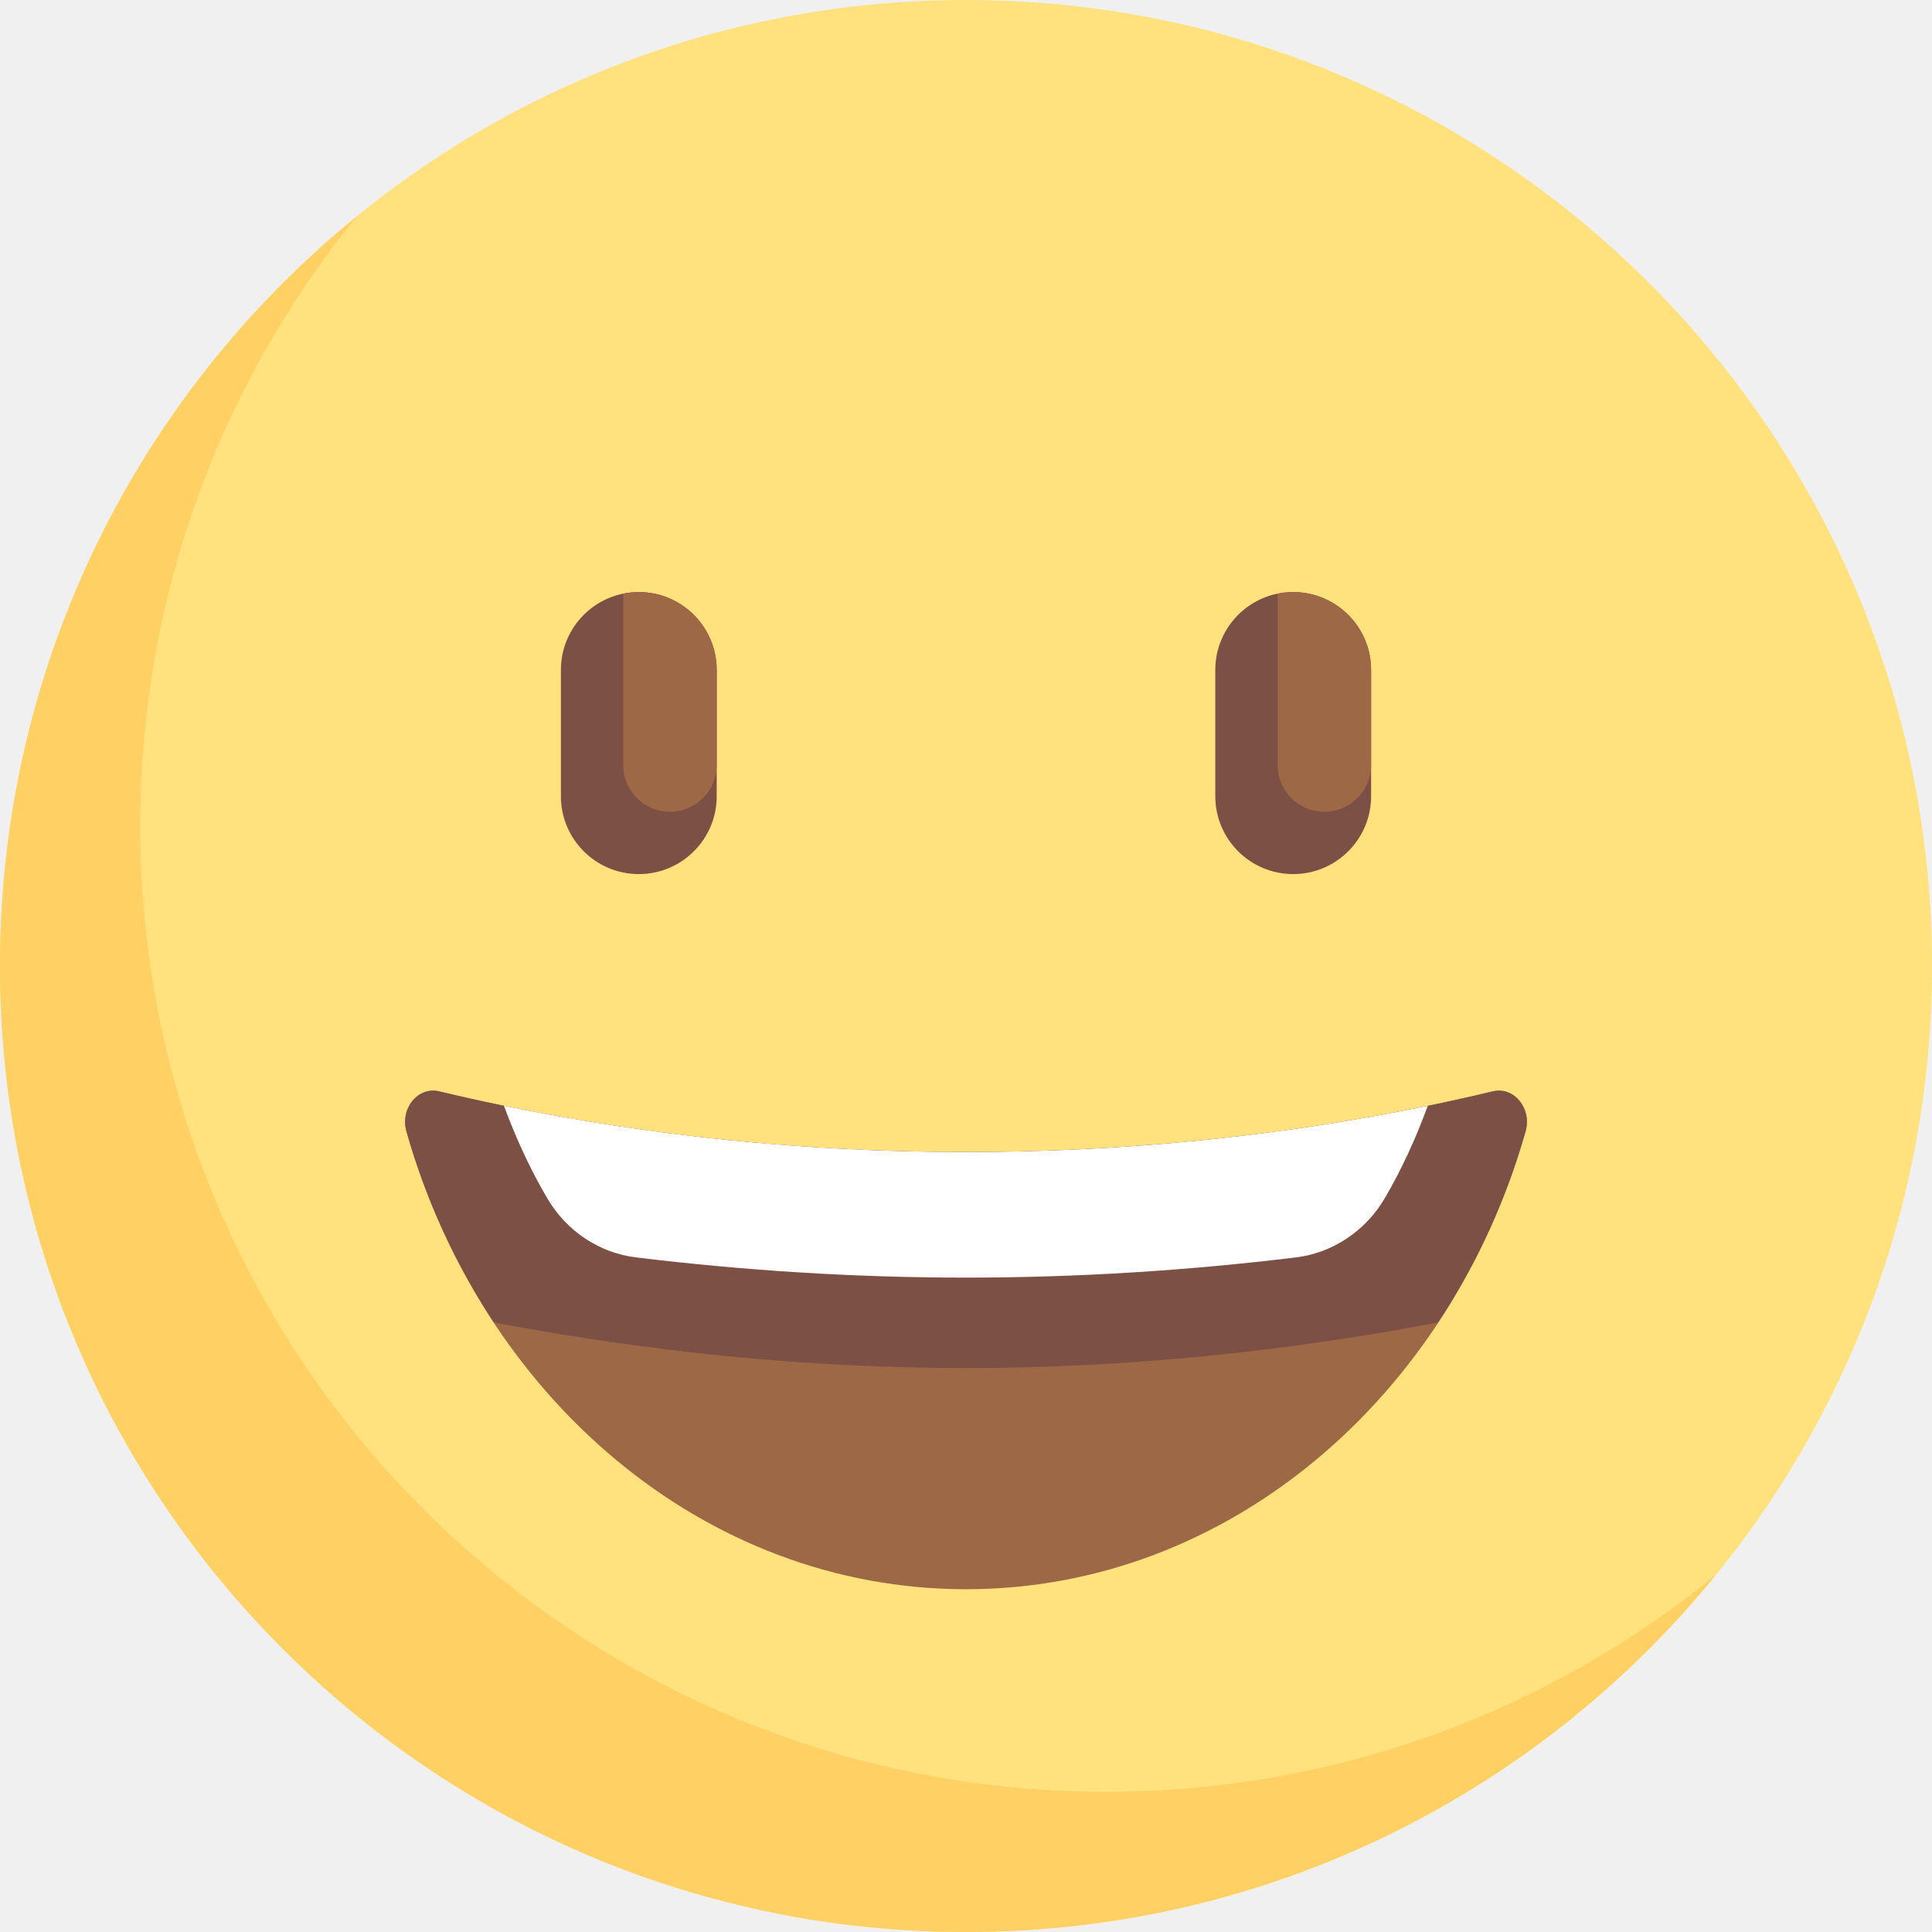
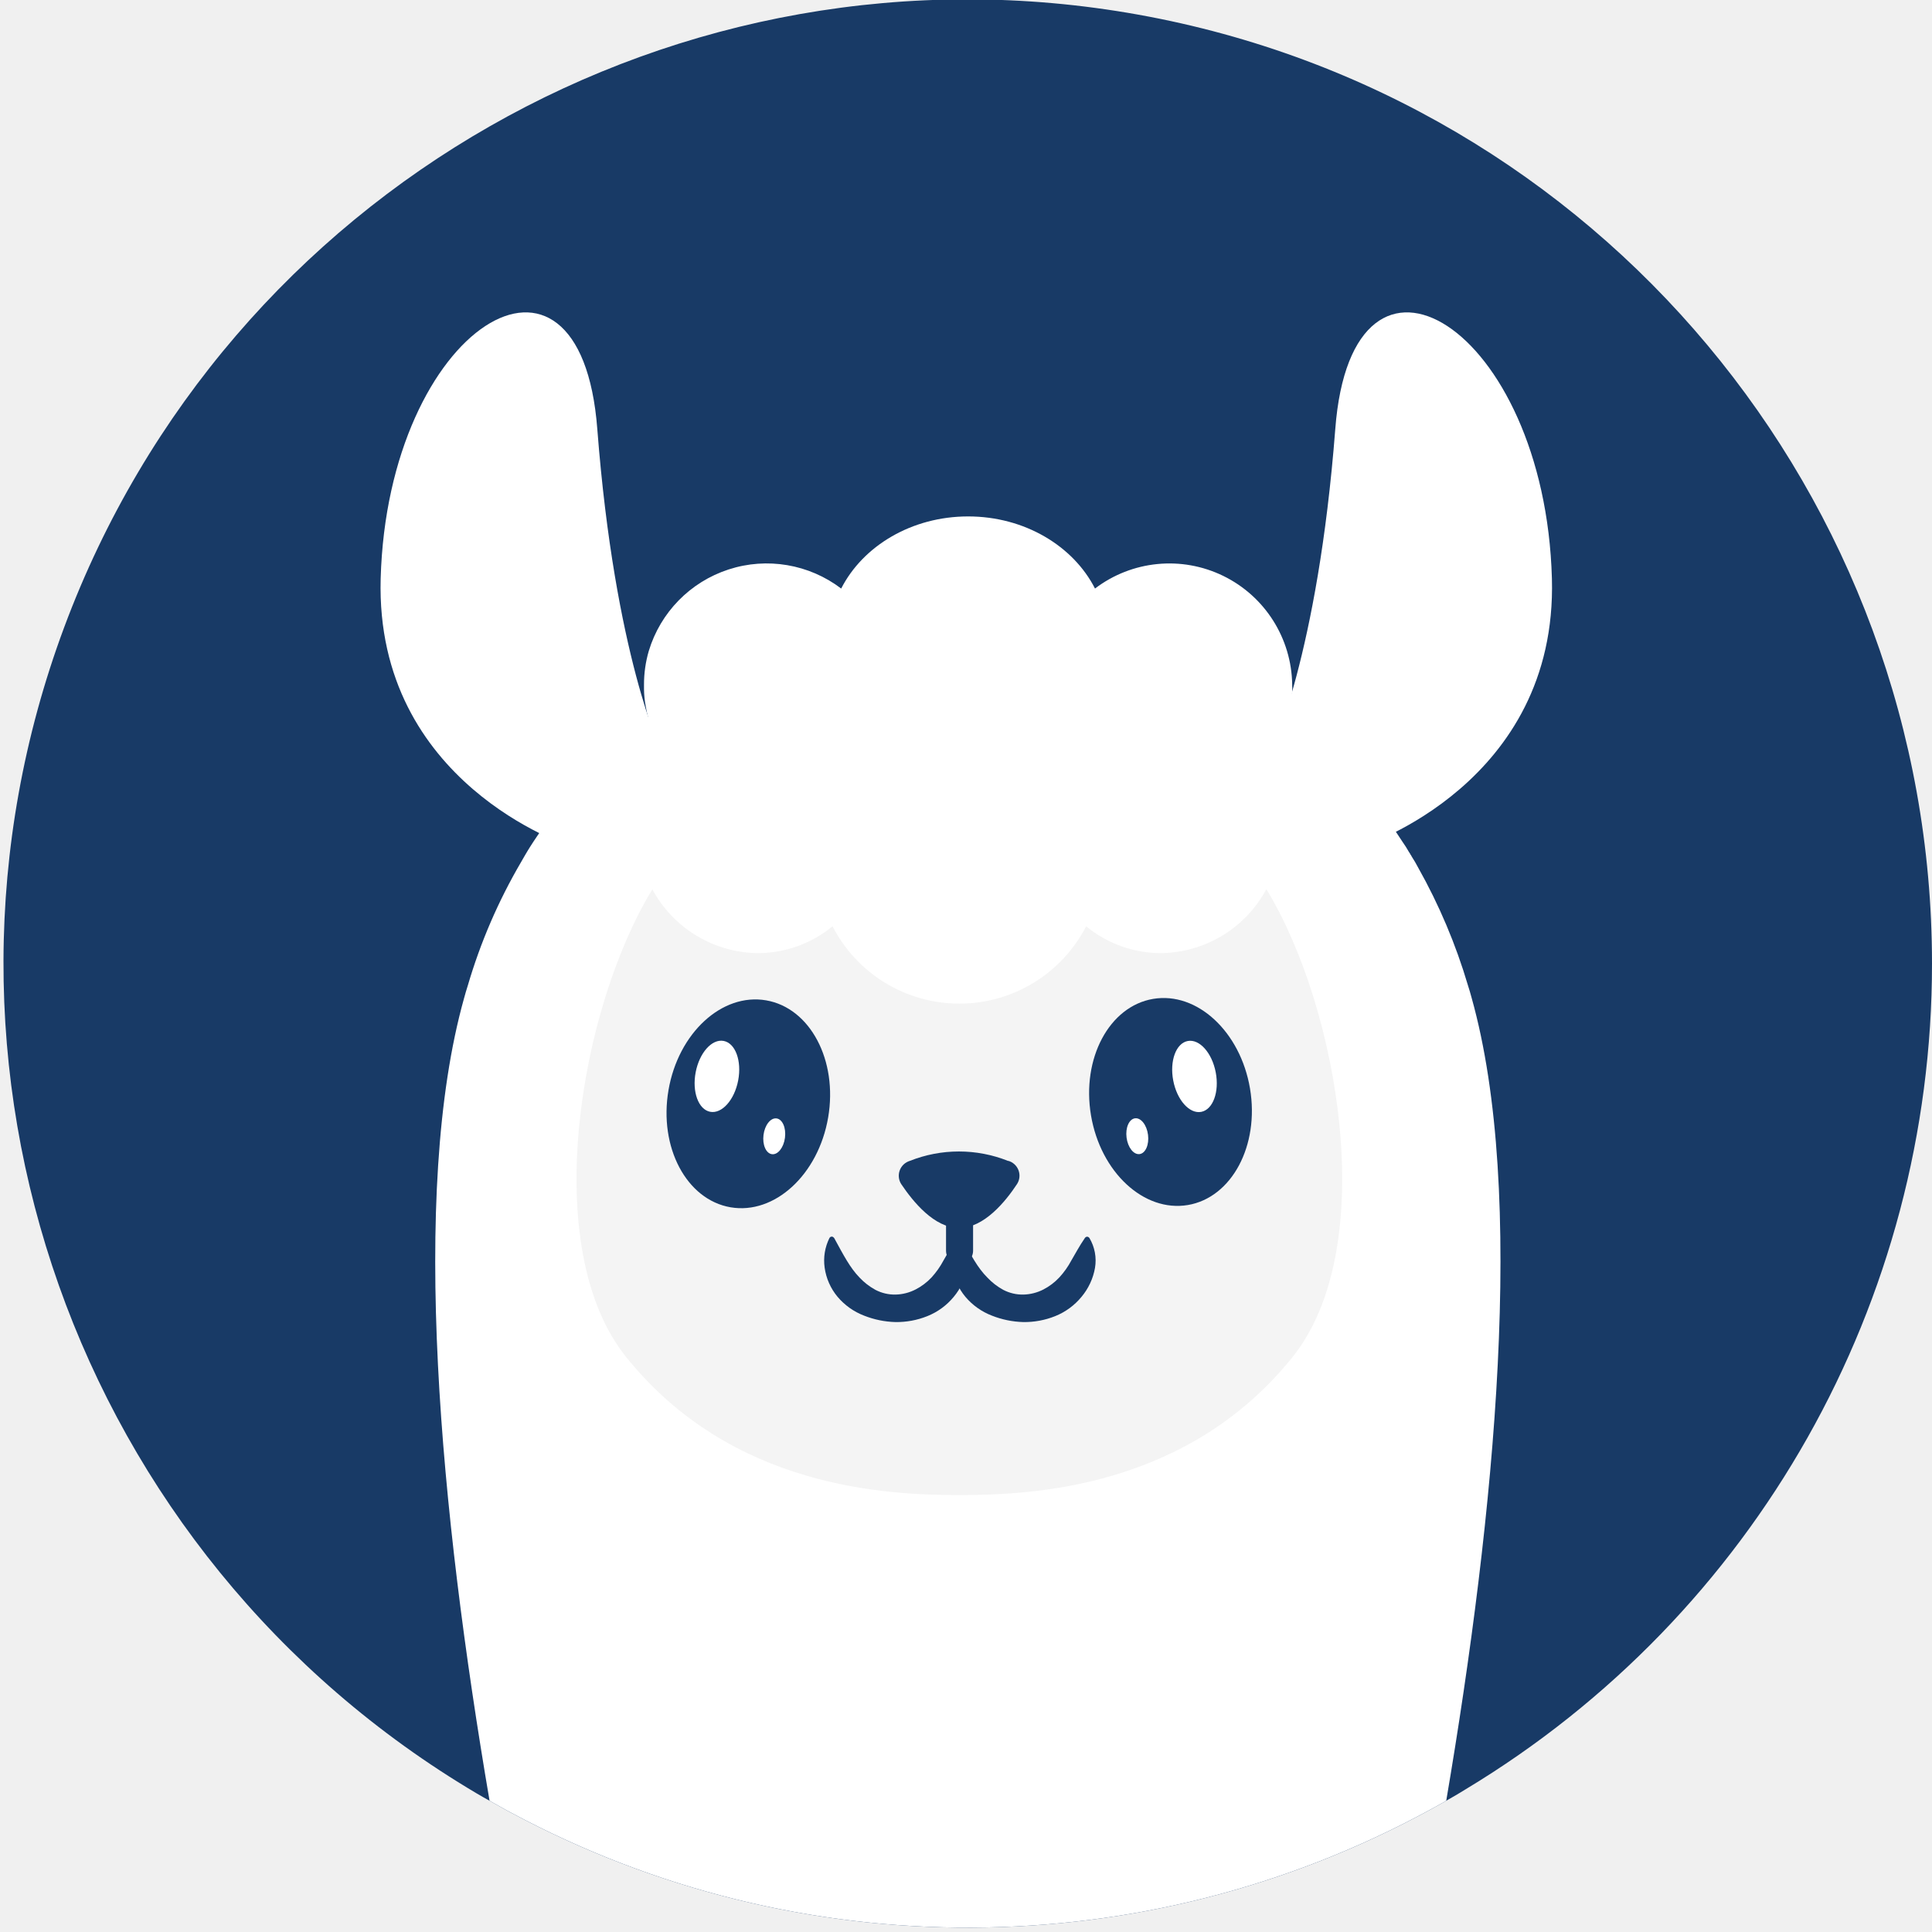
- <svg xmlns="http://www.w3.org/2000/svg" version="1.1" id="Capa_1" x="0px" y="0px" viewBox="0 0 512 512" style="enable-background:new 0 0 512 512;" xml:space="preserve">
-   <circle style="fill:#FFE17D;" cx="256" cy="256" r="256" />
-   <path style="fill:#FFD164;" d="M293.161,474.839c-141.385,0-256-114.615-256-256c0-61.227,21.521-117.411,57.376-161.463  C36.863,104.316,0,175.842,0,256c0,141.385,114.615,256,256,256c80.159,0,151.685-36.864,198.626-94.538  C410.573,453.317,354.389,474.839,293.161,474.839z" />
-   <path style="fill:#9C6846;" d="M256,305.305c-49.323,0-96.405-5.727-139.598-16.079c-5.595-1.341-10.417,4.504-8.691,10.596  c19.92,70.324,78.718,121.34,148.29,121.34s128.369-51.016,148.29-121.34c1.726-6.092-3.096-11.937-8.691-10.596  C352.405,299.578,305.323,305.305,256,305.305z" />
-   <g>
-     <path style="fill:#7D5046;" d="M395.599,289.226c-43.194,10.352-90.275,16.079-139.599,16.079s-96.405-5.726-139.598-16.079   c-5.595-1.341-10.417,4.504-8.691,10.596c5.214,18.408,13.148,35.443,23.186,50.637c41.04,7.796,82.792,12.085,125.121,12.085   c42.315,0,84.051-4.286,125.079-12.076c10.041-15.196,17.978-32.233,23.193-50.645   C406.015,293.729,401.194,287.885,395.599,289.226z" />
-     <path style="fill:#7D5046;" d="M169.29,231.642L169.29,231.642c-11.402,0-20.645-9.243-20.645-20.645v-33.449   c0-11.402,9.243-20.645,20.645-20.645l0,0c11.402,0,20.645,9.243,20.645,20.645v33.449   C189.935,222.399,180.692,231.642,169.29,231.642z" />
-   </g>
-   <path style="fill:#9C6846;" d="M169.29,156.903c-1.414,0-2.794,0.145-4.129,0.416v45.419c0,6.841,5.546,12.387,12.387,12.387  s12.387-5.546,12.387-12.387v-25.191C189.935,166.146,180.693,156.903,169.29,156.903z" />
-   <path style="fill:#7D5046;" d="M342.71,231.642L342.71,231.642c-11.402,0-20.645-9.243-20.645-20.645v-33.449  c0-11.402,9.243-20.645,20.645-20.645l0,0c11.402,0,20.645,9.243,20.645,20.645v33.449  C363.355,222.399,354.112,231.642,342.71,231.642z" />
-   <path style="fill:#9C6846;" d="M342.71,156.903c-1.414,0-2.794,0.145-4.129,0.416v45.419c0,6.841,5.546,12.387,12.387,12.387  s12.387-5.546,12.387-12.387v-25.191C363.355,166.146,354.112,156.903,342.71,156.903z" />
-   <path style="fill:#FFFFFF;" d="M367.048,317.428c4.464-7.649,8.199-15.845,11.331-24.377  c-38.384,7.921-79.532,12.253-122.379,12.253c-42.873,0-84.044-4.336-122.448-12.267c3.148,8.573,6.944,16.784,11.438,24.465  c5.195,8.88,13.99,14.56,23.558,15.724c28.649,3.485,57.847,5.354,87.452,5.354c29.599,0,58.79-1.868,87.433-5.352  C353.033,332.061,361.845,326.344,367.048,317.428z" />
-   <g>
- </g>
-   <g>
- </g>
-   <g>
- </g>
-   <g>
- </g>
-   <g>
- </g>
-   <g>
- </g>
-   <g>
- </g>
-   <g>
- </g>
-   <g>
- </g>
-   <g>
- </g>
-   <g>
- </g>
-   <g>
- </g>
-   <g>
- </g>
-   <g>
- </g>
-   <g>
- </g>
+ <svg xmlns="http://www.w3.org/2000/svg" id="Calque_1" data-name="Calque 1" viewBox="0 0 300 300">
+   <defs>
+     <style>.cls-1{fill:#183a66;}.cls-2{fill:#fff;}.cls-3{fill:#f4f4f4;}</style>
+   </defs>
+   <path class="cls-1" d="M300,149.6a149.62,149.62,0,0,1-72.4,128.23c-.88.54-1.77,1.08-2.68,1.59l-.35.2c-.8.46-1.62.92-2.44,1.36a149.87,149.87,0,0,1-142.68.54c-.93-.47-1.8-1-2.7-1.49l-.73-.41c-.66-.36-1.32-.74-2-1.14A149.72,149.72,0,1,1,300,149.6Z" />
+   <path class="cls-2" d="M102.75,116.84s-7.28-15-10-50.2c-2.62-34.43-32.56-16-33.64,23.22-.87,31.81,29.28,41.49,29.28,41.49Z" />
+   <path class="cls-2" d="M96.78,126.81a3,3,0,0,1-.42,0c-.27-.06-27.23-5.39-30.24-29.12-2.16-17.08,3-32,9.29-36.52a6.25,6.25,0,0,1,6.52-.91c3.78,1.79,6,7.64,6.53,17.37,1.4,24.34,10.12,38.22,10.21,38.36a2.25,2.25,0,1,1-3.79,2.42c-.38-.6-9.44-15-10.91-40.52C83.47,69,81.51,65,80,64.29c-.19-.09-.77-.37-2,.5C73.61,68,68.54,81,70.58,97.1c2.61,20.52,26.37,25.21,26.61,25.26a2.24,2.24,0,0,1-.41,4.45Z" />
+   <path class="cls-2" d="M197.34,116.84s7.28-15,10-50.2c2.62-34.43,32.56-16,33.64,23.22.87,31.81-29.28,41.49-29.28,41.49Z" />
+   <path class="cls-2" d="M203.31,126.81a2.24,2.24,0,0,1-.41-4.45c1-.19,24-4.81,26.61-25.26,2-16.08-3-29.1-7.47-32.31-1.18-.86-1.76-.59-1.95-.5-1.52.72-3.47,4.7-4,13.57-1.46,25.5-10.52,39.92-10.9,40.52a2.25,2.25,0,1,1-3.79-2.42h0c.09-.13,8.81-14.12,10.21-38.36.56-9.73,2.75-15.58,6.53-17.37a6.25,6.25,0,0,1,6.52.91C231,65.68,236.13,80.58,234,97.66c-3,23.73-30,29.06-30.24,29.12A3,3,0,0,1,203.31,126.81Z" />
+   <path class="cls-2" d="M224.57,279.62c-.8.46-1.62.92-2.44,1.36a149.87,149.87,0,0,1-142.68.54c-.93-.47-1.8-1-2.7-1.49l-.73-.41C68.4,235,63.59,185.22,72.06,155c.18-.65.36-1.3.57-1.93a85.49,85.49,0,0,1,8.29-19.22c.32-.59.68-1.16,1-1.72a577.69,577.69,0,0,1,.41-.66c.34-.55.7-1.07,1.06-1.61.79-1.18,1.58-2.33,2.41-3.43.13-.15.25-.31.38-.47a1.17,1.17,0,0,1,.2-.27,1.68,1.68,0,0,1,.28-.34c.63-.84,1.28-1.65,2-2.45a69.41,69.41,0,0,1,4.93-5.35c.48-.47,1-1,1.47-1.4a3.08,3.08,0,0,1,.27-.25,1.8,1.8,0,0,1,.29-.26c.48-.45,1-.88,1.46-1.31s1.06-.92,1.61-1.35,1.15-1,1.74-1.39a1.92,1.92,0,0,1,.22-.18,14.25,14.25,0,0,1-.38-1.72A15.47,15.47,0,0,1,100,107c0-.22,0-.45,0-.68a18.57,18.57,0,0,1,.74-5.23,19.12,19.12,0,0,1,29.88-9.7c3.36-6.6,10.93-11.2,19.71-11.2s16.34,4.6,19.7,11.2a19.07,19.07,0,0,1,30.62,14.93,9,9,0,0,1,0,1v.07a17.73,17.73,0,0,1-.66,4c.45.33.9.69,1.33,1.07a1.76,1.76,0,0,1,.34.25,3,3,0,0,1,.32.27,17.82,17.82,0,0,1,1.68,1.45c.48.38.95.81,1.4,1.24s1,.87,1.45,1.34a3.84,3.84,0,0,1,.29.27l.26.28c.5.47,1,.94,1.43,1.44,1.44,1.46,2.81,3,4.14,4.64.66.79,1.29,1.58,1.92,2.41.1.12.15.23.24.34l0,0,.2.28c.11.15.25.33.36.5.86,1.16,1.65,2.33,2.42,3.53a19.28,19.28,0,0,1,1.05,1.66,1.21,1.21,0,0,1,.2.34.92.92,0,0,1,.18.29c.37.57.7,1.13,1,1.71A88.45,88.45,0,0,1,227.94,153c.21.63.39,1.28.57,1.93C237,185.22,232.15,235,224.57,279.62Z" />
+   <path class="cls-3" d="M200.71,210.72c-16.4,20.42-40.58,21.43-51.74,21.43s-35.34-1-51.74-21.43c-13.67-17-7.16-54.26,4.07-72.63A18.82,18.82,0,0,0,117.68,148a18.23,18.23,0,0,0,11.59-4.17,22.15,22.15,0,0,0,39.39,0A18.25,18.25,0,0,0,180.25,148a18.82,18.82,0,0,0,16.39-9.93C207.87,156.46,214.37,193.7,200.71,210.72Z" />
+   <path class="cls-1" d="M156.59,180.26a2.4,2.4,0,0,1,1.34,3.59c-1.79,2.72-5.13,6.83-9,6.83s-7.17-4.11-9-6.83a2.41,2.41,0,0,1,1.35-3.59,20.62,20.62,0,0,1,15.24,0Z" />
+   <path class="cls-1" d="M129.52,192.22c1.46,2.68,2.48,4.65,3.95,6.16a9.84,9.84,0,0,0,2.47,1.91,6.5,6.5,0,0,0,3.13.73,7.16,7.16,0,0,0,3.1-.79,9.1,9.1,0,0,0,2.48-1.87,13,13,0,0,0,1.87-2.66c.6-1,1.18-2.14,2.1-3.48h0a.41.41,0,0,1,.57-.11.46.46,0,0,1,.12.12,6.89,6.89,0,0,1,.88,4.65,9.66,9.66,0,0,1-2.1,4.5,10.22,10.22,0,0,1-4.12,3,12.8,12.8,0,0,1-4.91.91,14.24,14.24,0,0,1-4.89-1,10.1,10.1,0,0,1-4.12-2.93,9,9,0,0,1-2-4.52,7.84,7.84,0,0,1,.75-4.61.4.4,0,0,1,.53-.17.52.52,0,0,1,.17.16Z" />
+   <path class="cls-1" d="M149.32,192.22c1.46,2.68,2.48,4.65,4,6.16a9.84,9.84,0,0,0,2.47,1.91,6.5,6.5,0,0,0,3.13.73,7.16,7.16,0,0,0,3.1-.79,9.05,9.05,0,0,0,2.47-1.87,12.64,12.64,0,0,0,1.88-2.66c.6-1,1.18-2.14,2.1-3.48h0a.4.4,0,0,1,.57-.11.46.46,0,0,1,.12.12,6.83,6.83,0,0,1,.87,4.65,9.56,9.56,0,0,1-2.1,4.5,10.19,10.19,0,0,1-4.11,3,12.8,12.8,0,0,1-4.91.91,14.24,14.24,0,0,1-4.89-1,10.1,10.1,0,0,1-4.12-2.93,9,9,0,0,1-2-4.52,7.84,7.84,0,0,1,.75-4.61.4.4,0,0,1,.53-.17.41.41,0,0,1,.16.16Z" />
+   <path class="cls-1" d="M149,196.31a2.1,2.1,0,0,1-2.1-2.1v-7.93a2.1,2.1,0,0,1,4.2,0v7.93A2.1,2.1,0,0,1,149,196.31Z" />
+   <ellipse class="cls-1" cx="115.06" cy="171.11" rx="16.23" ry="12.52" transform="matrix(0.17, -0.99, 0.99, 0.17, -72.76, 256.22)" />
+   <ellipse class="cls-2" cx="111.33" cy="167.14" rx="5.6" ry="3.36" transform="translate(-73.69 245.24) rotate(-79.22)" />
+   <ellipse class="cls-2" cx="120.22" cy="176.44" rx="2.8" ry="1.68" transform="translate(-69.96 273.47) rotate(-82.76)" />
+   <ellipse class="cls-1" cx="181.75" cy="171.11" rx="12.52" ry="16.23" transform="translate(-25.84 32.49) rotate(-9.54)" />
+   <ellipse class="cls-2" cx="185.48" cy="167.14" rx="3.36" ry="5.6" transform="translate(-27.99 37.65) rotate(-10.78)" />
+   <ellipse class="cls-2" cx="176.59" cy="176.44" rx="1.68" ry="2.8" transform="translate(-20.82 23.65) rotate(-7.24)" />
</svg>
